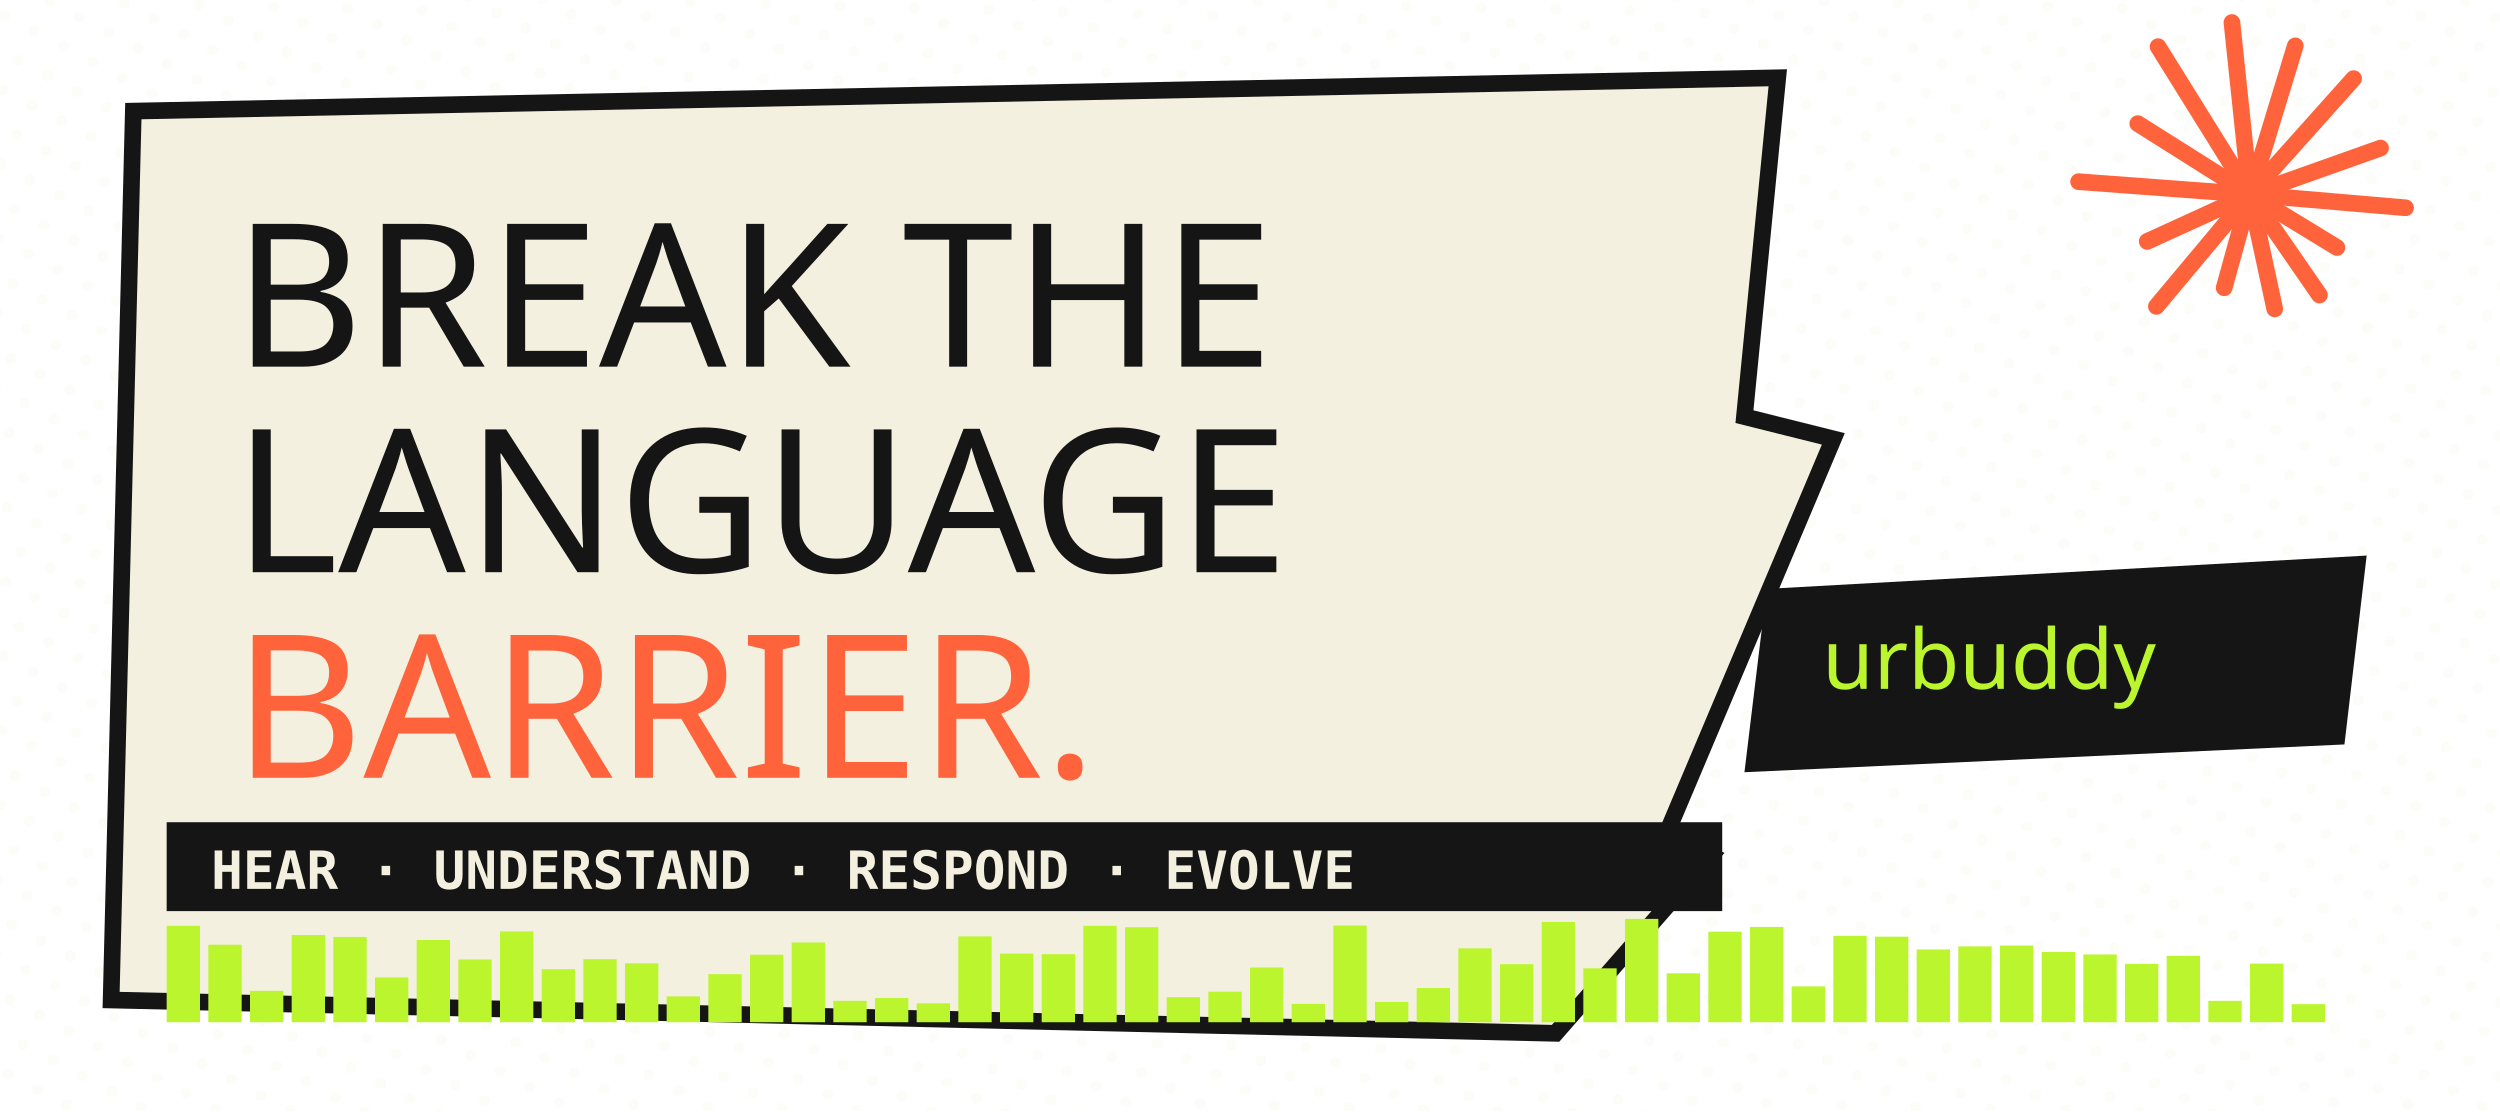
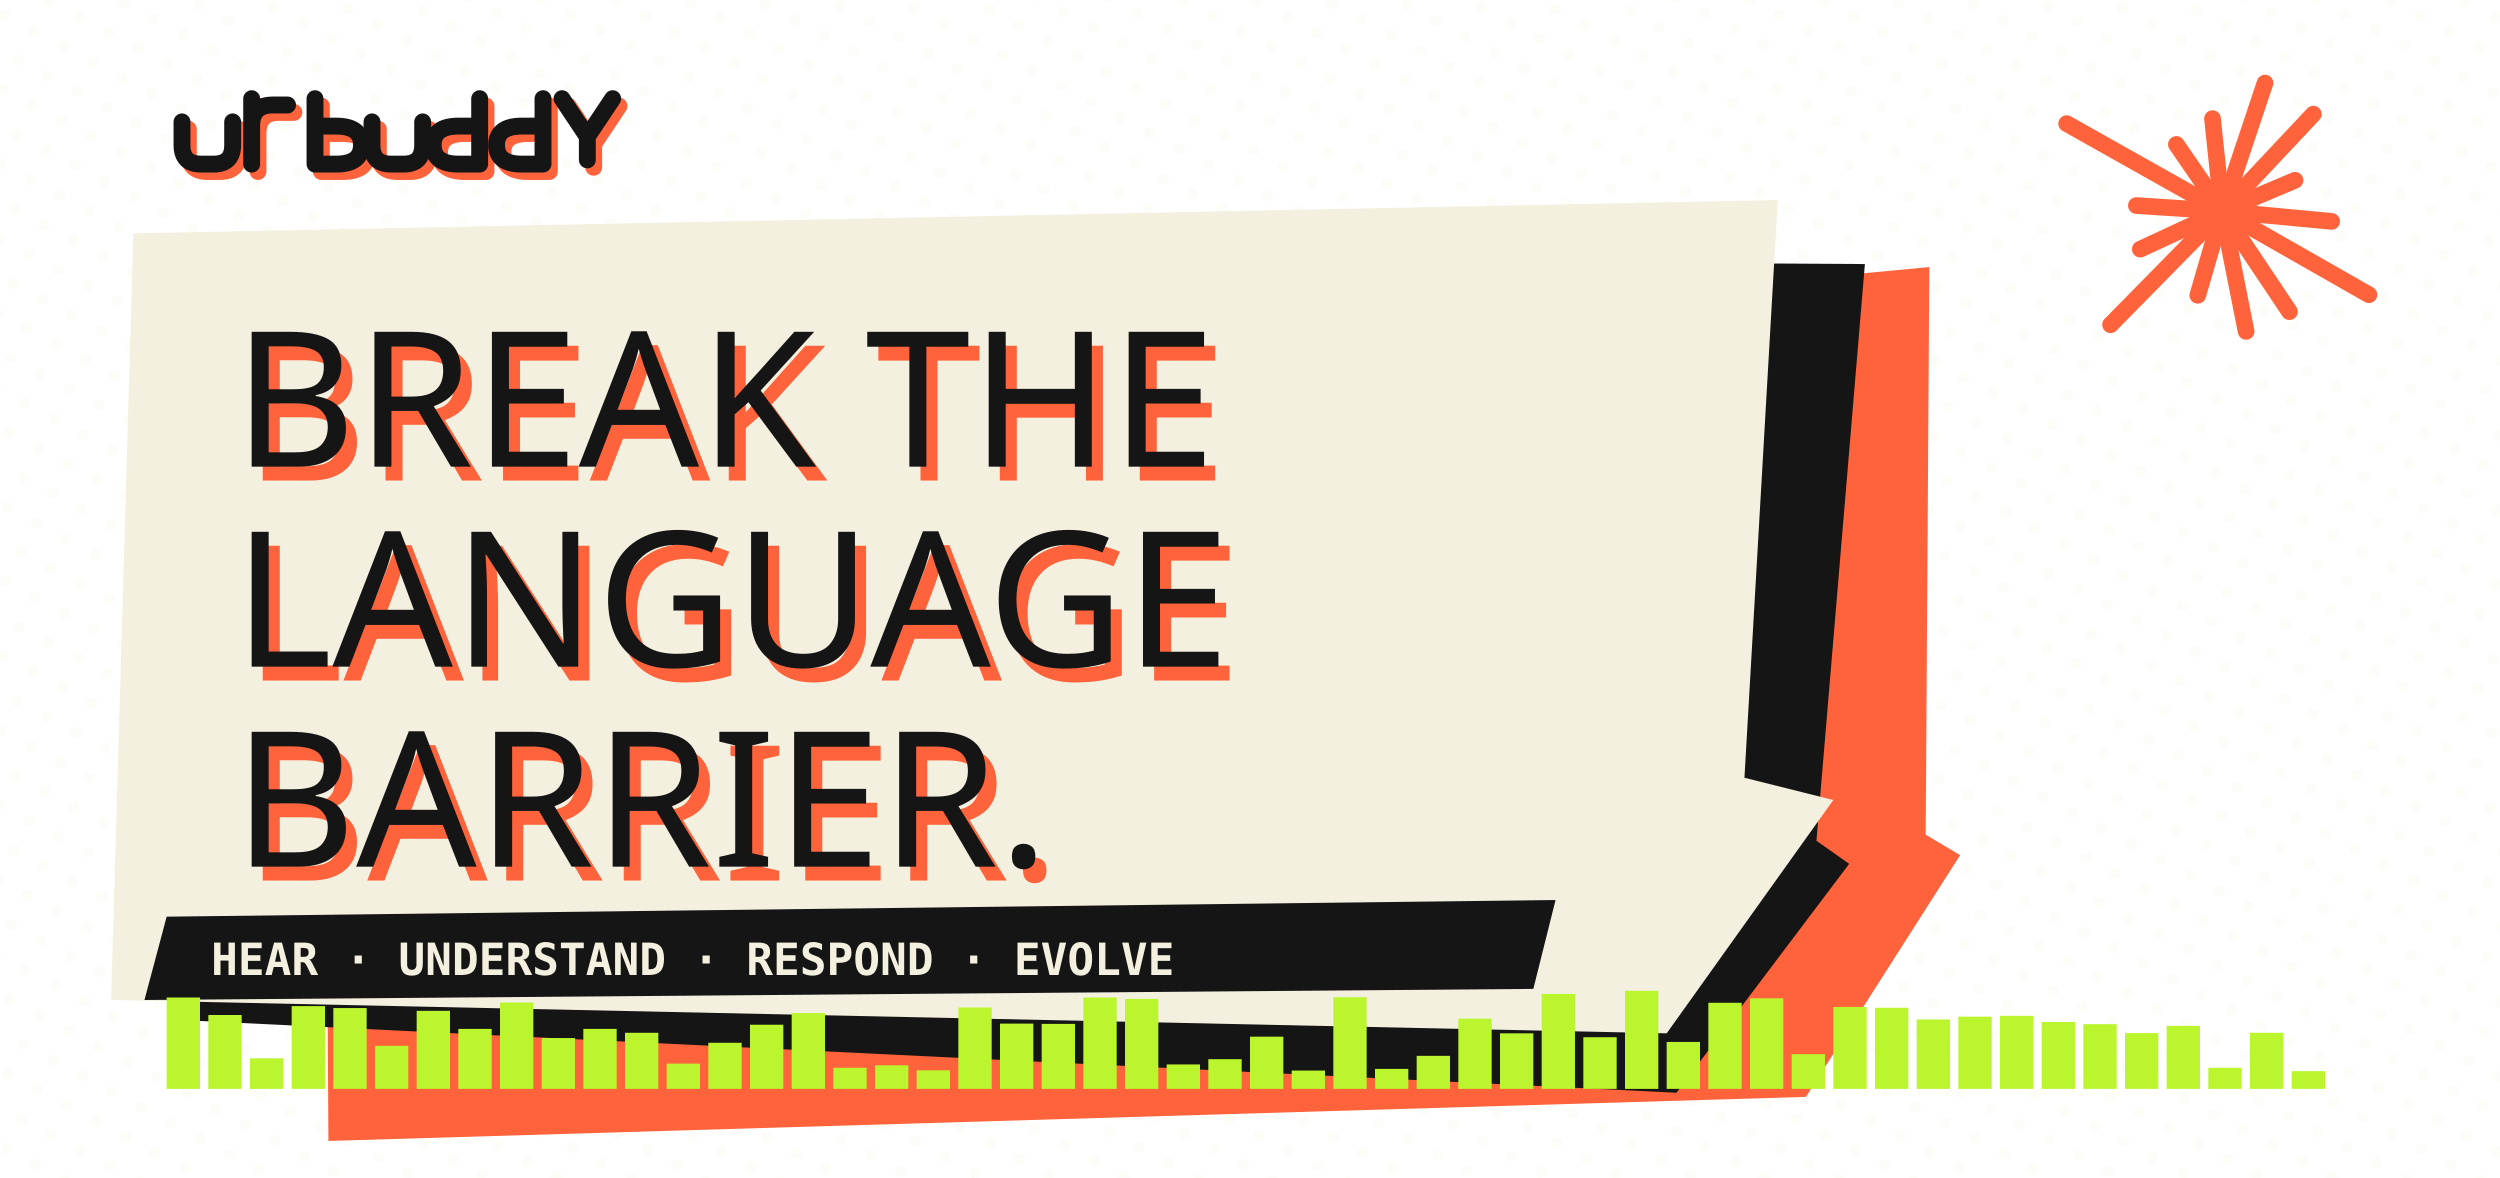
- <svg xmlns="http://www.w3.org/2000/svg" viewBox="0 0 900 400" role="img" aria-label="Urbuddy hero. Break the language barrier. Hear, understand, respond, evolve.">
+ <svg xmlns="http://www.w3.org/2000/svg" viewBox="0 0 900 424" role="img" aria-label="Urbuddy hero. Break the language barrier. Hear, understand, respond, evolve.">
  <style>
.rise{transform-box:fill-box;transform-origin:center;animation:rise .5s cubic-bezier(.2,1.4,.4,1) both}
@keyframes rise{from{transform:translateY(16px) scale(.96)}to{transform:none}}
.wob{transform-box:fill-box;transform-origin:center;animation:wob 3.2s ease-in-out infinite alternate}
@keyframes wob{from{transform:rotate(-2deg)}to{transform:rotate(2deg)}}
.eq{transform-box:fill-box;transform-origin:50% 100%;animation:eq 1.6s ease-in-out infinite alternate}
@keyframes eq{from{transform:scaleY(.55)}to{transform:scaleY(1)}}
.flow{animation:flow 1.8s linear infinite}
@keyframes flow{to{stroke-dashoffset:-28}}
.blink{animation:blink 1.2s steps(1) infinite}
@keyframes blink{50%{opacity:0}}
@media (prefers-reduced-motion:reduce){*{animation:none!important}}
</style>
  <defs>
    <pattern id="hero-dots" width="12" height="12" patternUnits="userSpaceOnUse" patternTransform="rotate(28)">
      <circle cx="4" cy="4" r="2" fill="#F4F0DF" fill-opacity=".22" />
    </pattern>
  </defs>
-   <rect width="900" height="400" fill="url(#hero-dots)" />
+   <rect width="900" height="424" fill="url(#hero-dots)" />
+   <g class="rise" transform="rotate(-3 700 200)">
+     <polygon points="120,120 700,96 688,300 700,308 640,392 108,380" fill="#FF633B" />
+   </g>
+   <g class="rise" style="animation-delay:.1s" transform="rotate(1.5 400 220)">
+     <polygon points="80,100 668,88 656,296 668,304 608,388 72,376" fill="#151515" />
+   </g>
+   <g class="rise" style="animation-delay:.18s">
+     <polygon points="48,84 640,72 628,280 660,288 600,372 40,360" fill="#F4F0DF" />
+   </g>
  <g stroke-linecap="round">
-     <line x1="810" y1="70" x2="866.0" y2="74.8" stroke="#FF633B" stroke-width="6" />
-     <line x1="810" y1="70" x2="841.3" y2="89.1" stroke="#FF633B" stroke-width="6" />
-     <line x1="810" y1="70" x2="835.0" y2="106.2" stroke="#FF633B" stroke-width="6" />
-     <line x1="810" y1="70" x2="818.9" y2="111.2" stroke="#FF633B" stroke-width="6" />
-     <line x1="810" y1="70" x2="800.7" y2="103.6" stroke="#FF633B" stroke-width="6" />
-     <line x1="810" y1="70" x2="776.3" y2="110.3" stroke="#FF633B" stroke-width="6" />
-     <line x1="810" y1="70" x2="773.0" y2="86.9" stroke="#FF633B" stroke-width="6" />
-     <line x1="810" y1="70" x2="748.3" y2="65.4" stroke="#FF633B" stroke-width="6" />
-     <line x1="810" y1="70" x2="769.6" y2="44.5" stroke="#FF633B" stroke-width="6" />
-     <line x1="810" y1="70" x2="776.9" y2="16.8" stroke="#FF633B" stroke-width="6" />
-     <line x1="810" y1="70" x2="803.5" y2="8.1" stroke="#FF633B" stroke-width="6" />
-     <line x1="810" y1="70" x2="826.3" y2="16.5" stroke="#FF633B" stroke-width="6" />
-     <line x1="810" y1="70" x2="847.3" y2="28.3" stroke="#FF633B" stroke-width="6" />
-     <line x1="810" y1="70" x2="857.0" y2="53.3" stroke="#FF633B" stroke-width="6" />
+     <line x1="800" y1="76" x2="839.4" y2="79.7" stroke="#FF633B" stroke-width="6" />
+     <line x1="800" y1="76" x2="852.8" y2="106.1" stroke="#FF633B" stroke-width="6" />
+     <line x1="800" y1="76" x2="824.2" y2="112.2" stroke="#FF633B" stroke-width="6" />
+     <line x1="800" y1="76" x2="808.6" y2="119.3" stroke="#FF633B" stroke-width="6" />
+     <line x1="800" y1="76" x2="791.2" y2="106.3" stroke="#FF633B" stroke-width="6" />
+     <line x1="800" y1="76" x2="759.8" y2="116.9" stroke="#FF633B" stroke-width="6" />
+     <line x1="800" y1="76" x2="770.5" y2="89.7" stroke="#FF633B" stroke-width="6" />
+     <line x1="800" y1="76" x2="769.1" y2="74.0" stroke="#FF633B" stroke-width="6" />
+     <line x1="800" y1="76" x2="744.0" y2="44.5" stroke="#FF633B" stroke-width="6" />
+     <line x1="800" y1="76" x2="783.5" y2="52.0" stroke="#FF633B" stroke-width="6" />
+     <line x1="800" y1="76" x2="796.5" y2="42.7" stroke="#FF633B" stroke-width="6" />
+     <line x1="800" y1="76" x2="815.4" y2="29.9" stroke="#FF633B" stroke-width="6" />
+     <line x1="800" y1="76" x2="832.8" y2="41.1" stroke="#FF633B" stroke-width="6" />
+     <line x1="800" y1="76" x2="826.2" y2="64.9" stroke="#FF633B" stroke-width="6" />
  </g>
-   <g class="rise">
-     <polygon points="48,40 640,28 628,150 660,158 600,300 616,308 560,372 40,360" fill="#F4F0DF" />
-     <polygon points="48,40 640,28 628,150 660,158 600,300 616,308 560,372 40,360" fill="none" stroke="#151515" stroke-width="6" />
+   <g class="rise" style="animation-delay:.05s">
+     <g transform="translate(64,34) scale(0.38)" stroke-linecap="round" stroke-linejoin="round" fill="none">
+       <g transform="translate(6,7)" stroke="#FF633B" stroke-width="16">
+         <path d="M4,26 V48 Q4,66 22,66 H34 Q52,66 52,48 V26" transform="translate(0,0)" fill="none" />
+         <path d="M10,66 V4 M10,30 Q10,10 30,10 H44" transform="translate(60,0)" fill="none" />
+         <path d="M10,66 V4 M10,30 H30 Q54,30 54,48 Q54,66 30,66 H10" transform="translate(120,0)" fill="none" />
+         <path d="M4,26 V48 Q4,66 22,66 H34 Q52,66 52,48 V26" transform="translate(180,0)" fill="none" />
+         <path d="M46,66 V4 M46,30 H26 Q2,30 2,48 Q2,66 26,66 H46" transform="translate(240,0)" fill="none" />
+         <path d="M46,66 V4 M46,30 H26 Q2,30 2,48 Q2,66 26,66 H46" transform="translate(300,0)" fill="none" />
+         <path d="M4,4 L28,40 L52,4 M28,40 V62" transform="translate(360,0)" fill="none" />
+       </g>
+       <g stroke="#151515" stroke-width="16">
+         <path d="M4,26 V48 Q4,66 22,66 H34 Q52,66 52,48 V26" transform="translate(0,0)" fill="none" />
+         <path d="M10,66 V4 M10,30 Q10,10 30,10 H44" transform="translate(60,0)" fill="none" />
+         <path d="M10,66 V4 M10,30 H30 Q54,30 54,48 Q54,66 30,66 H10" transform="translate(120,0)" fill="none" />
+         <path d="M4,26 V48 Q4,66 22,66 H34 Q52,66 52,48 V26" transform="translate(180,0)" fill="none" />
+         <path d="M46,66 V4 M46,30 H26 Q2,30 2,48 Q2,66 26,66 H46" transform="translate(240,0)" fill="none" />
+         <path d="M46,66 V4 M46,30 H26 Q2,30 2,48 Q2,66 26,66 H46" transform="translate(300,0)" fill="none" />
+         <path d="M4,4 L28,40 L52,4 M28,40 V62" transform="translate(360,0)" fill="none" />
+       </g>
+     </g>
  </g>
-   <g class="rise" style="animation-delay:.12s" font-family="Impact,'Arial Black','Franklin Gothic Medium',sans-serif" fill="#151515">
-     <text x="84" y="132" font-size="72">BREAK THE</text>
-     <text x="84" y="206" font-size="72">LANGUAGE</text>
-     <text x="84" y="280" font-size="72" fill="#FF633B">BARRIER.</text>
+   <g class="rise" style="animation-delay:0.22s" font-family="Impact,'Arial Black','Franklin Gothic Medium',sans-serif">
+     <text x="88" y="173" font-size="68" fill="#FF633B" textLength="500" lengthAdjust="spacingAndGlyphs">BREAK THE</text>
+     <text x="84" y="168" font-size="68" fill="#151515" textLength="500" lengthAdjust="spacingAndGlyphs">BREAK THE</text>
  </g>
-   <g class="rise" style="animation-delay:.24s">
-     <polygon points="636,212 852,200 844,268 628,278" fill="#151515" />
-     <text x="656" y="248" font-family="Impact,'Arial Black','Franklin Gothic Medium',sans-serif" font-size="30" fill="#BAF52E">urbuddy</text>
+   <g class="rise" style="animation-delay:0.3s" font-family="Impact,'Arial Black','Franklin Gothic Medium',sans-serif">
+     <text x="88" y="245" font-size="68" fill="#FF633B" textLength="500" lengthAdjust="spacingAndGlyphs">LANGUAGE</text>
+     <text x="84" y="240" font-size="68" fill="#151515" textLength="500" lengthAdjust="spacingAndGlyphs">LANGUAGE</text>
  </g>
-   <g class="rise" style="animation-delay:.34s" font-family="ui-monospace,SFMono-Regular,Menlo,Consolas,monospace" font-size="19" font-weight="700" fill="#F4F0DF">
-     <rect x="60" y="296" width="560" height="32" fill="#151515" />
-     <text x="76" y="320">HEAR · UNDERSTAND · RESPOND · EVOLVE</text>
+   <g class="rise" style="animation-delay:0.38s" font-family="Impact,'Arial Black','Franklin Gothic Medium',sans-serif">
+     <text x="88" y="317" font-size="68" fill="#FF633B" textLength="500" lengthAdjust="spacingAndGlyphs">BARRIER.</text>
+     <text x="84" y="312" font-size="68" fill="#151515" textLength="500" lengthAdjust="spacingAndGlyphs">BARRIER.</text>
+   </g>
+   <g class="rise" style="animation-delay:.46s" font-family="ui-monospace,SFMono-Regular,Menlo,Consolas,monospace" font-size="16" font-weight="700" fill="#F4F0DF">
+     <polygon points="60,330 560,324 552,356 52,360" fill="#151515" />
+     <text x="76" y="351" textLength="470" lengthAdjust="spacingAndGlyphs">HEAR · UNDERSTAND · RESPOND · EVOLVE</text>
  </g>
  <g>
-     <rect class="eq" style="animation-delay:0.00s" x="60.0" y="333.3" width="12.0" height="34.7" fill="#BAF52E" />
-     <rect class="eq" style="animation-delay:0.13s" x="75.0" y="340.1" width="12.0" height="27.9" fill="#BAF52E" />
-     <rect class="eq" style="animation-delay:0.26s" x="90.0" y="356.7" width="12.0" height="11.3" fill="#BAF52E" />
-     <rect class="eq" style="animation-delay:0.39s" x="105.0" y="336.6" width="12.0" height="31.4" fill="#BAF52E" />
-     <rect class="eq" style="animation-delay:0.52s" x="120.0" y="337.3" width="12.0" height="30.7" fill="#BAF52E" />
-     <rect class="eq" style="animation-delay:0.65s" x="135.0" y="351.9" width="12.0" height="16.1" fill="#BAF52E" />
-     <rect class="eq" style="animation-delay:0.78s" x="150.0" y="338.4" width="12.0" height="29.6" fill="#BAF52E" />
-     <rect class="eq" style="animation-delay:0.00s" x="165.0" y="345.4" width="12.0" height="22.6" fill="#BAF52E" />
-     <rect class="eq" style="animation-delay:0.13s" x="180.0" y="335.3" width="12.0" height="32.7" fill="#BAF52E" />
-     <rect class="eq" style="animation-delay:0.26s" x="195.0" y="348.9" width="12.0" height="19.1" fill="#BAF52E" />
-     <rect class="eq" style="animation-delay:0.39s" x="210.0" y="345.3" width="12.0" height="22.7" fill="#BAF52E" />
-     <rect class="eq" style="animation-delay:0.52s" x="225.0" y="346.8" width="12.0" height="21.2" fill="#BAF52E" />
-     <rect class="eq" style="animation-delay:0.65s" x="240.0" y="358.7" width="12.0" height="9.3" fill="#BAF52E" />
-     <rect class="eq" style="animation-delay:0.78s" x="255.0" y="350.7" width="12.0" height="17.3" fill="#BAF52E" />
-     <rect class="eq" style="animation-delay:0.00s" x="270.0" y="343.7" width="12.0" height="24.3" fill="#BAF52E" />
-     <rect class="eq" style="animation-delay:0.13s" x="285.0" y="339.3" width="12.0" height="28.7" fill="#BAF52E" />
-     <rect class="eq" style="animation-delay:0.26s" x="300.0" y="360.3" width="12.0" height="7.7" fill="#BAF52E" />
-     <rect class="eq" style="animation-delay:0.39s" x="315.0" y="359.3" width="12.0" height="8.7" fill="#BAF52E" />
-     <rect class="eq" style="animation-delay:0.52s" x="330.0" y="361.2" width="12.0" height="6.8" fill="#BAF52E" />
-     <rect class="eq" style="animation-delay:0.65s" x="345.0" y="337.1" width="12.0" height="30.9" fill="#BAF52E" />
-     <rect class="eq" style="animation-delay:0.78s" x="360.0" y="343.3" width="12.0" height="24.7" fill="#BAF52E" />
-     <rect class="eq" style="animation-delay:0.00s" x="375.0" y="343.5" width="12.0" height="24.5" fill="#BAF52E" />
-     <rect class="eq" style="animation-delay:0.13s" x="390.0" y="333.3" width="12.0" height="34.7" fill="#BAF52E" />
-     <rect class="eq" style="animation-delay:0.26s" x="405.0" y="333.8" width="12.0" height="34.2" fill="#BAF52E" />
-     <rect class="eq" style="animation-delay:0.39s" x="420.0" y="359.0" width="12.0" height="9.0" fill="#BAF52E" />
-     <rect class="eq" style="animation-delay:0.52s" x="435.0" y="357.0" width="12.0" height="11.0" fill="#BAF52E" />
-     <rect class="eq" style="animation-delay:0.65s" x="450.0" y="348.3" width="12.0" height="19.7" fill="#BAF52E" />
-     <rect class="eq" style="animation-delay:0.78s" x="465.0" y="361.4" width="12.0" height="6.6" fill="#BAF52E" />
-     <rect class="eq" style="animation-delay:0.00s" x="480.0" y="333.2" width="12.0" height="34.8" fill="#BAF52E" />
-     <rect class="eq" style="animation-delay:0.13s" x="495.0" y="360.7" width="12.0" height="7.3" fill="#BAF52E" />
-     <rect class="eq" style="animation-delay:0.26s" x="510.0" y="355.7" width="12.0" height="12.3" fill="#BAF52E" />
-     <rect class="eq" style="animation-delay:0.39s" x="525.0" y="341.4" width="12.0" height="26.6" fill="#BAF52E" />
-     <rect class="eq" style="animation-delay:0.52s" x="540.0" y="347.1" width="12.0" height="20.9" fill="#BAF52E" />
-     <rect class="eq" style="animation-delay:0.65s" x="555.0" y="331.9" width="12.0" height="36.1" fill="#BAF52E" />
-     <rect class="eq" style="animation-delay:0.78s" x="570.0" y="348.6" width="12.0" height="19.4" fill="#BAF52E" />
-     <rect class="eq" style="animation-delay:0.00s" x="585.0" y="330.8" width="12.0" height="37.2" fill="#BAF52E" />
-     <rect class="eq" style="animation-delay:0.13s" x="600.0" y="350.4" width="12.0" height="17.6" fill="#BAF52E" />
-     <rect class="eq" style="animation-delay:0.26s" x="615.0" y="335.4" width="12.0" height="32.6" fill="#BAF52E" />
-     <rect class="eq" style="animation-delay:0.39s" x="630.0" y="333.7" width="12.0" height="34.3" fill="#BAF52E" />
-     <rect class="eq" style="animation-delay:0.52s" x="645.0" y="355.1" width="12.0" height="12.9" fill="#BAF52E" />
-     <rect class="eq" style="animation-delay:0.65s" x="660.0" y="336.9" width="12.0" height="31.1" fill="#BAF52E" />
-     <rect class="eq" style="animation-delay:0.78s" x="675.0" y="337.2" width="12.0" height="30.8" fill="#BAF52E" />
-     <rect class="eq" style="animation-delay:0.00s" x="690.0" y="341.8" width="12.0" height="26.2" fill="#BAF52E" />
-     <rect class="eq" style="animation-delay:0.13s" x="705.0" y="340.7" width="12.0" height="27.3" fill="#BAF52E" />
-     <rect class="eq" style="animation-delay:0.26s" x="720.0" y="340.4" width="12.0" height="27.6" fill="#BAF52E" />
-     <rect class="eq" style="animation-delay:0.39s" x="735.0" y="342.7" width="12.0" height="25.3" fill="#BAF52E" />
-     <rect class="eq" style="animation-delay:0.52s" x="750.0" y="343.6" width="12.0" height="24.4" fill="#BAF52E" />
-     <rect class="eq" style="animation-delay:0.65s" x="765.0" y="347.0" width="12.0" height="21.0" fill="#BAF52E" />
-     <rect class="eq" style="animation-delay:0.78s" x="780.0" y="344.1" width="12.0" height="23.9" fill="#BAF52E" />
-     <rect class="eq" style="animation-delay:0.00s" x="795.0" y="360.3" width="12.0" height="7.7" fill="#BAF52E" />
-     <rect class="eq" style="animation-delay:0.13s" x="810.0" y="346.9" width="12.0" height="21.1" fill="#BAF52E" />
-     <rect class="eq" style="animation-delay:0.26s" x="825.0" y="361.5" width="12.0" height="6.5" fill="#BAF52E" />
+     <rect class="eq" style="animation-delay:0.00s" x="60.0" y="359.1" width="12.0" height="32.9" fill="#BAF52E" />
+     <rect class="eq" style="animation-delay:0.13s" x="75.0" y="365.4" width="12.0" height="26.6" fill="#BAF52E" />
+     <rect class="eq" style="animation-delay:0.26s" x="90.0" y="381.0" width="12.0" height="11.0" fill="#BAF52E" />
+     <rect class="eq" style="animation-delay:0.39s" x="105.0" y="362.2" width="12.0" height="29.8" fill="#BAF52E" />
+     <rect class="eq" style="animation-delay:0.52s" x="120.0" y="362.9" width="12.0" height="29.1" fill="#BAF52E" />
+     <rect class="eq" style="animation-delay:0.65s" x="135.0" y="376.5" width="12.0" height="15.5" fill="#BAF52E" />
+     <rect class="eq" style="animation-delay:0.78s" x="150.0" y="363.9" width="12.0" height="28.1" fill="#BAF52E" />
+     <rect class="eq" style="animation-delay:0.00s" x="165.0" y="370.4" width="12.0" height="21.6" fill="#BAF52E" />
+     <rect class="eq" style="animation-delay:0.13s" x="180.0" y="360.9" width="12.0" height="31.1" fill="#BAF52E" />
+     <rect class="eq" style="animation-delay:0.26s" x="195.0" y="373.7" width="12.0" height="18.3" fill="#BAF52E" />
+     <rect class="eq" style="animation-delay:0.39s" x="210.0" y="370.4" width="12.0" height="21.6" fill="#BAF52E" />
+     <rect class="eq" style="animation-delay:0.52s" x="225.0" y="371.8" width="12.0" height="20.2" fill="#BAF52E" />
+     <rect class="eq" style="animation-delay:0.65s" x="240.0" y="382.9" width="12.0" height="9.1" fill="#BAF52E" />
+     <rect class="eq" style="animation-delay:0.78s" x="255.0" y="375.4" width="12.0" height="16.6" fill="#BAF52E" />
+     <rect class="eq" style="animation-delay:0.00s" x="270.0" y="368.9" width="12.0" height="23.1" fill="#BAF52E" />
+     <rect class="eq" style="animation-delay:0.13s" x="285.0" y="364.7" width="12.0" height="27.3" fill="#BAF52E" />
+     <rect class="eq" style="animation-delay:0.26s" x="300.0" y="384.4" width="12.0" height="7.6" fill="#BAF52E" />
+     <rect class="eq" style="animation-delay:0.39s" x="315.0" y="383.5" width="12.0" height="8.5" fill="#BAF52E" />
+     <rect class="eq" style="animation-delay:0.52s" x="330.0" y="385.3" width="12.0" height="6.7" fill="#BAF52E" />
+     <rect class="eq" style="animation-delay:0.65s" x="345.0" y="362.7" width="12.0" height="29.3" fill="#BAF52E" />
+     <rect class="eq" style="animation-delay:0.78s" x="360.0" y="368.5" width="12.0" height="23.5" fill="#BAF52E" />
+     <rect class="eq" style="animation-delay:0.00s" x="375.0" y="368.6" width="12.0" height="23.4" fill="#BAF52E" />
+     <rect class="eq" style="animation-delay:0.13s" x="390.0" y="359.1" width="12.0" height="32.9" fill="#BAF52E" />
+     <rect class="eq" style="animation-delay:0.26s" x="405.0" y="359.6" width="12.0" height="32.4" fill="#BAF52E" />
+     <rect class="eq" style="animation-delay:0.39s" x="420.0" y="383.2" width="12.0" height="8.8" fill="#BAF52E" />
+     <rect class="eq" style="animation-delay:0.52s" x="435.0" y="381.3" width="12.0" height="10.7" fill="#BAF52E" />
+     <rect class="eq" style="animation-delay:0.65s" x="450.0" y="373.2" width="12.0" height="18.8" fill="#BAF52E" />
+     <rect class="eq" style="animation-delay:0.78s" x="465.0" y="385.4" width="12.0" height="6.6" fill="#BAF52E" />
+     <rect class="eq" style="animation-delay:0.00s" x="480.0" y="359.0" width="12.0" height="33.0" fill="#BAF52E" />
+     <rect class="eq" style="animation-delay:0.13s" x="495.0" y="384.8" width="12.0" height="7.2" fill="#BAF52E" />
+     <rect class="eq" style="animation-delay:0.26s" x="510.0" y="380.1" width="12.0" height="11.9" fill="#BAF52E" />
+     <rect class="eq" style="animation-delay:0.39s" x="525.0" y="366.7" width="12.0" height="25.3" fill="#BAF52E" />
+     <rect class="eq" style="animation-delay:0.52s" x="540.0" y="372.0" width="12.0" height="20.0" fill="#BAF52E" />
+     <rect class="eq" style="animation-delay:0.65s" x="555.0" y="357.8" width="12.0" height="34.2" fill="#BAF52E" />
+     <rect class="eq" style="animation-delay:0.78s" x="570.0" y="373.4" width="12.0" height="18.6" fill="#BAF52E" />
+     <rect class="eq" style="animation-delay:0.00s" x="585.0" y="356.7" width="12.0" height="35.3" fill="#BAF52E" />
+     <rect class="eq" style="animation-delay:0.13s" x="600.0" y="375.1" width="12.0" height="16.9" fill="#BAF52E" />
+     <rect class="eq" style="animation-delay:0.26s" x="615.0" y="361.0" width="12.0" height="31.0" fill="#BAF52E" />
+     <rect class="eq" style="animation-delay:0.39s" x="630.0" y="359.4" width="12.0" height="32.6" fill="#BAF52E" />
+     <rect class="eq" style="animation-delay:0.52s" x="645.0" y="379.5" width="12.0" height="12.5" fill="#BAF52E" />
+     <rect class="eq" style="animation-delay:0.65s" x="660.0" y="362.5" width="12.0" height="29.5" fill="#BAF52E" />
+     <rect class="eq" style="animation-delay:0.78s" x="675.0" y="362.8" width="12.0" height="29.2" fill="#BAF52E" />
+     <rect class="eq" style="animation-delay:0.00s" x="690.0" y="367.0" width="12.0" height="25.0" fill="#BAF52E" />
+     <rect class="eq" style="animation-delay:0.13s" x="705.0" y="366.0" width="12.0" height="26.0" fill="#BAF52E" />
+     <rect class="eq" style="animation-delay:0.26s" x="720.0" y="365.7" width="12.0" height="26.3" fill="#BAF52E" />
+     <rect class="eq" style="animation-delay:0.39s" x="735.0" y="367.9" width="12.0" height="24.1" fill="#BAF52E" />
+     <rect class="eq" style="animation-delay:0.52s" x="750.0" y="368.7" width="12.0" height="23.3" fill="#BAF52E" />
+     <rect class="eq" style="animation-delay:0.65s" x="765.0" y="371.9" width="12.0" height="20.1" fill="#BAF52E" />
+     <rect class="eq" style="animation-delay:0.78s" x="780.0" y="369.3" width="12.0" height="22.7" fill="#BAF52E" />
+     <rect class="eq" style="animation-delay:0.00s" x="795.0" y="384.4" width="12.0" height="7.6" fill="#BAF52E" />
+     <rect class="eq" style="animation-delay:0.13s" x="810.0" y="371.8" width="12.0" height="20.2" fill="#BAF52E" />
+     <rect class="eq" style="animation-delay:0.26s" x="825.0" y="385.6" width="12.0" height="6.4" fill="#BAF52E" />
  </g>
</svg>
